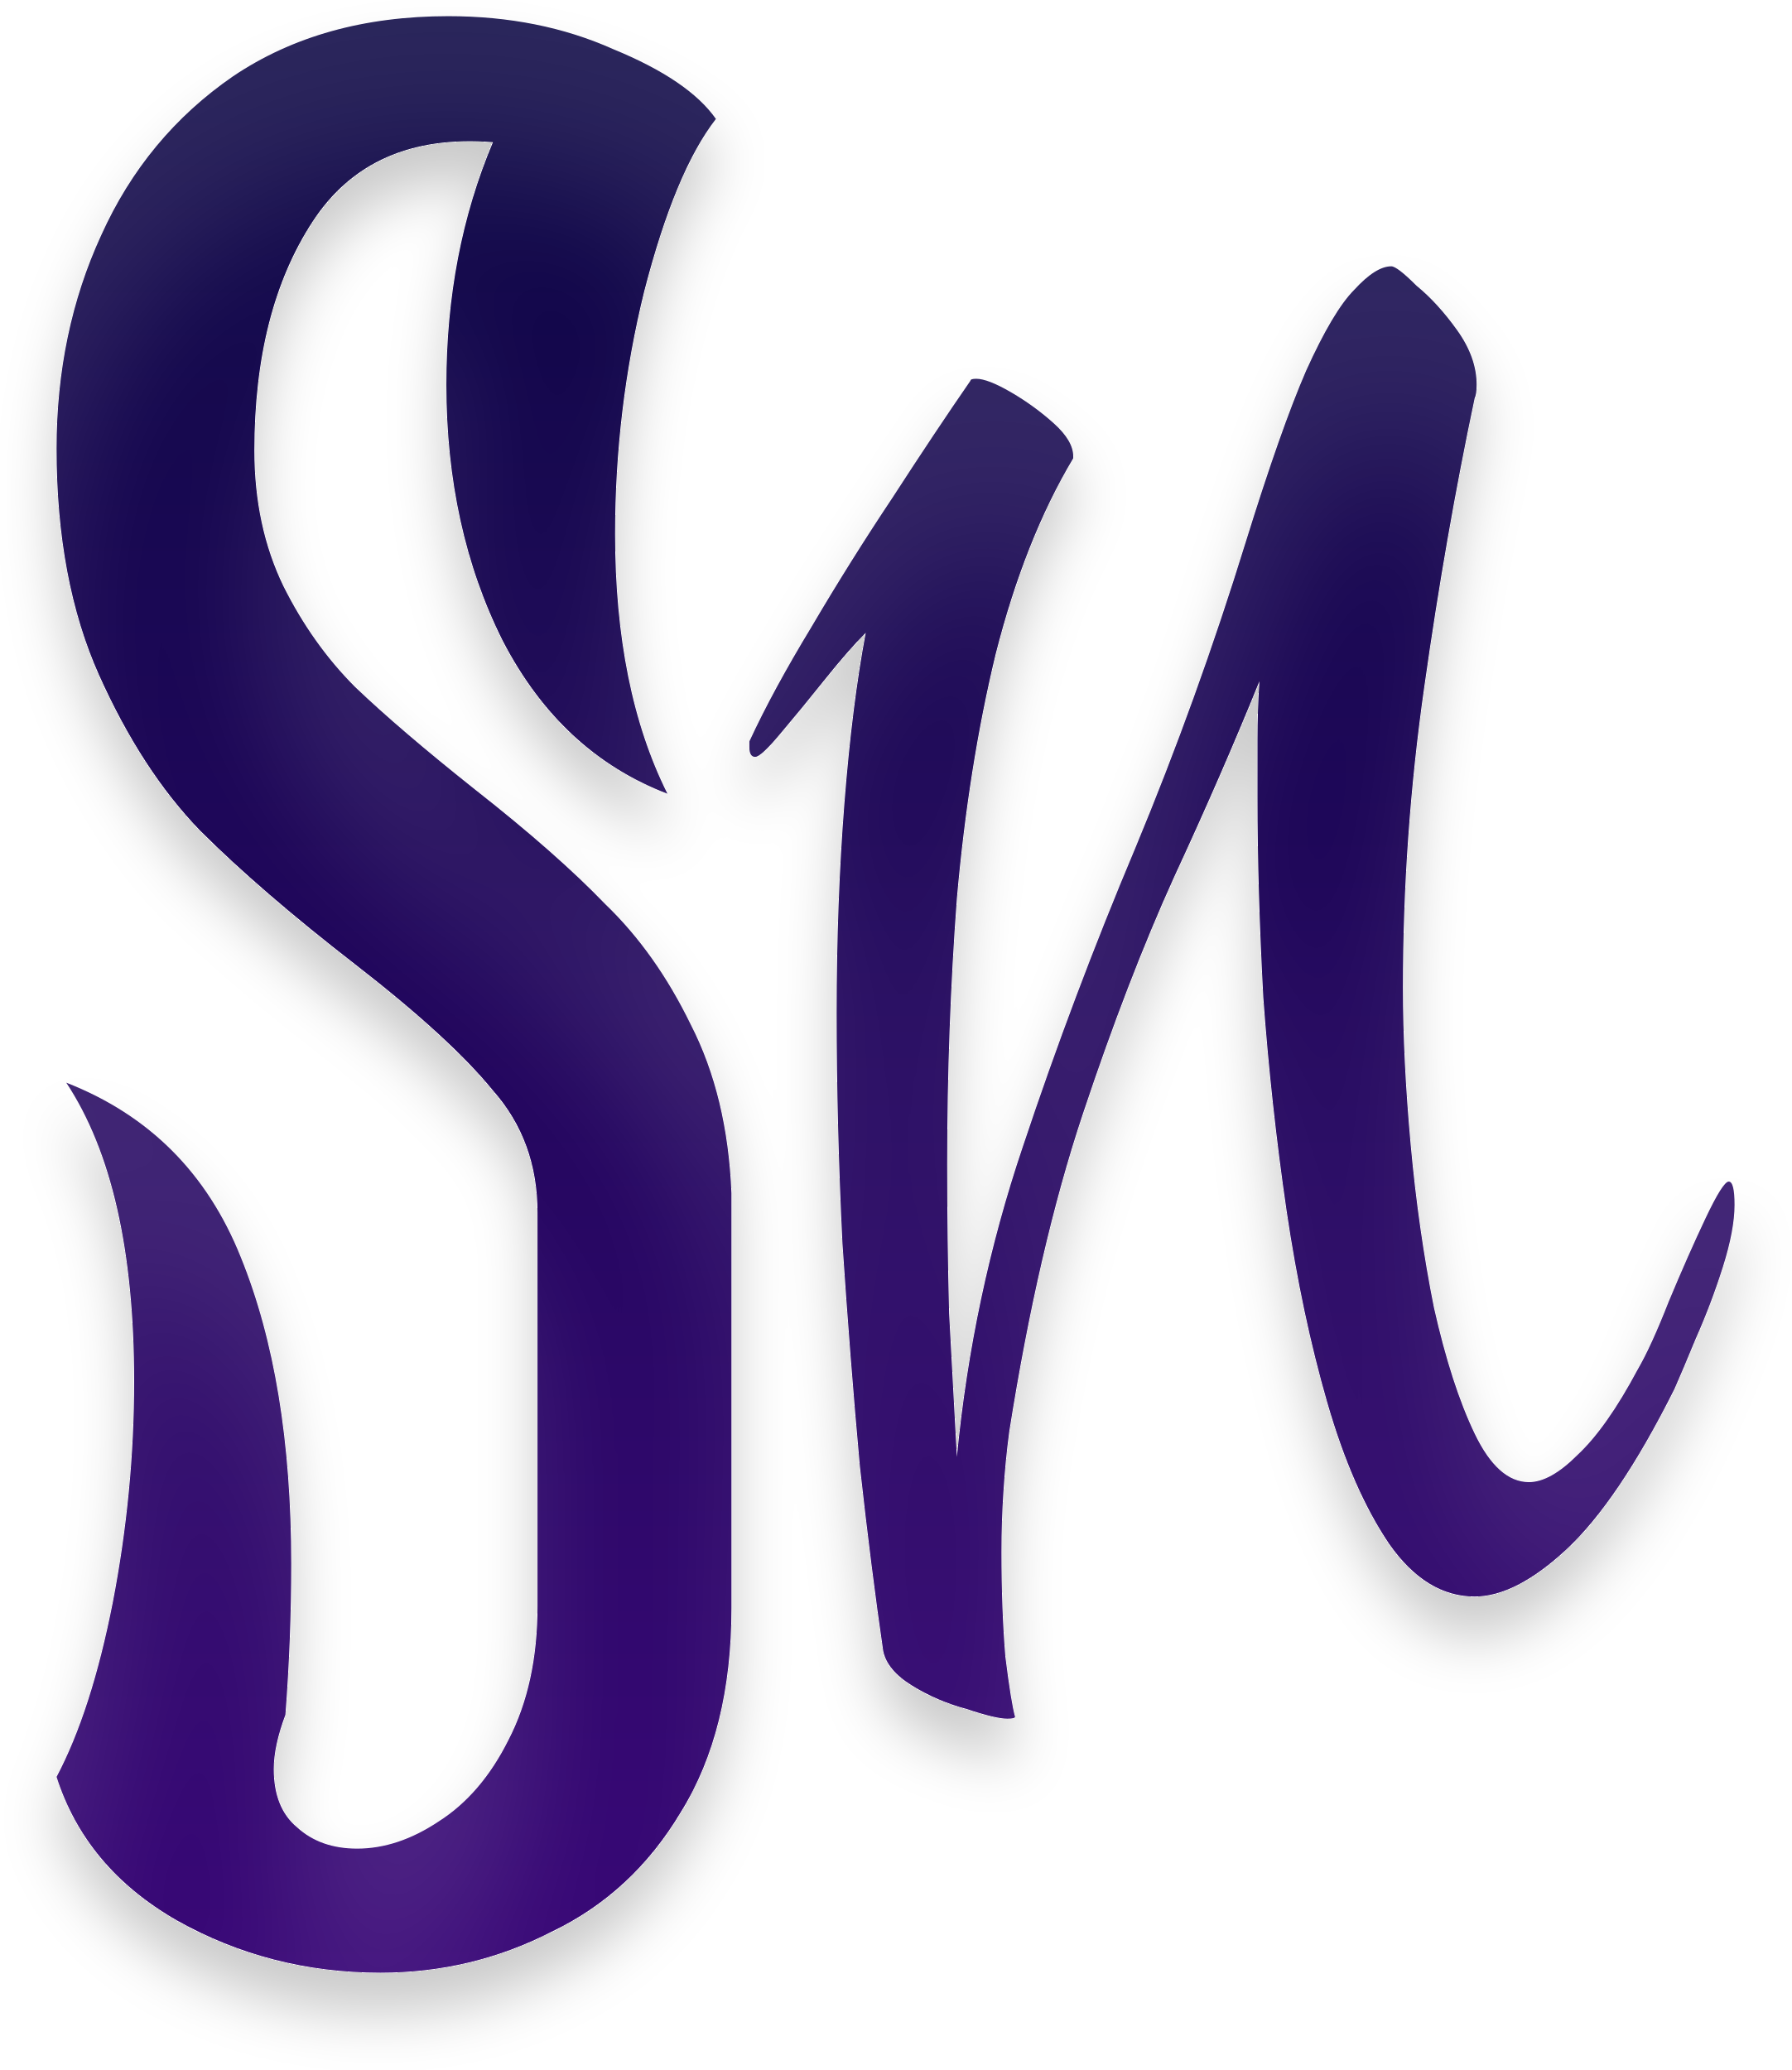
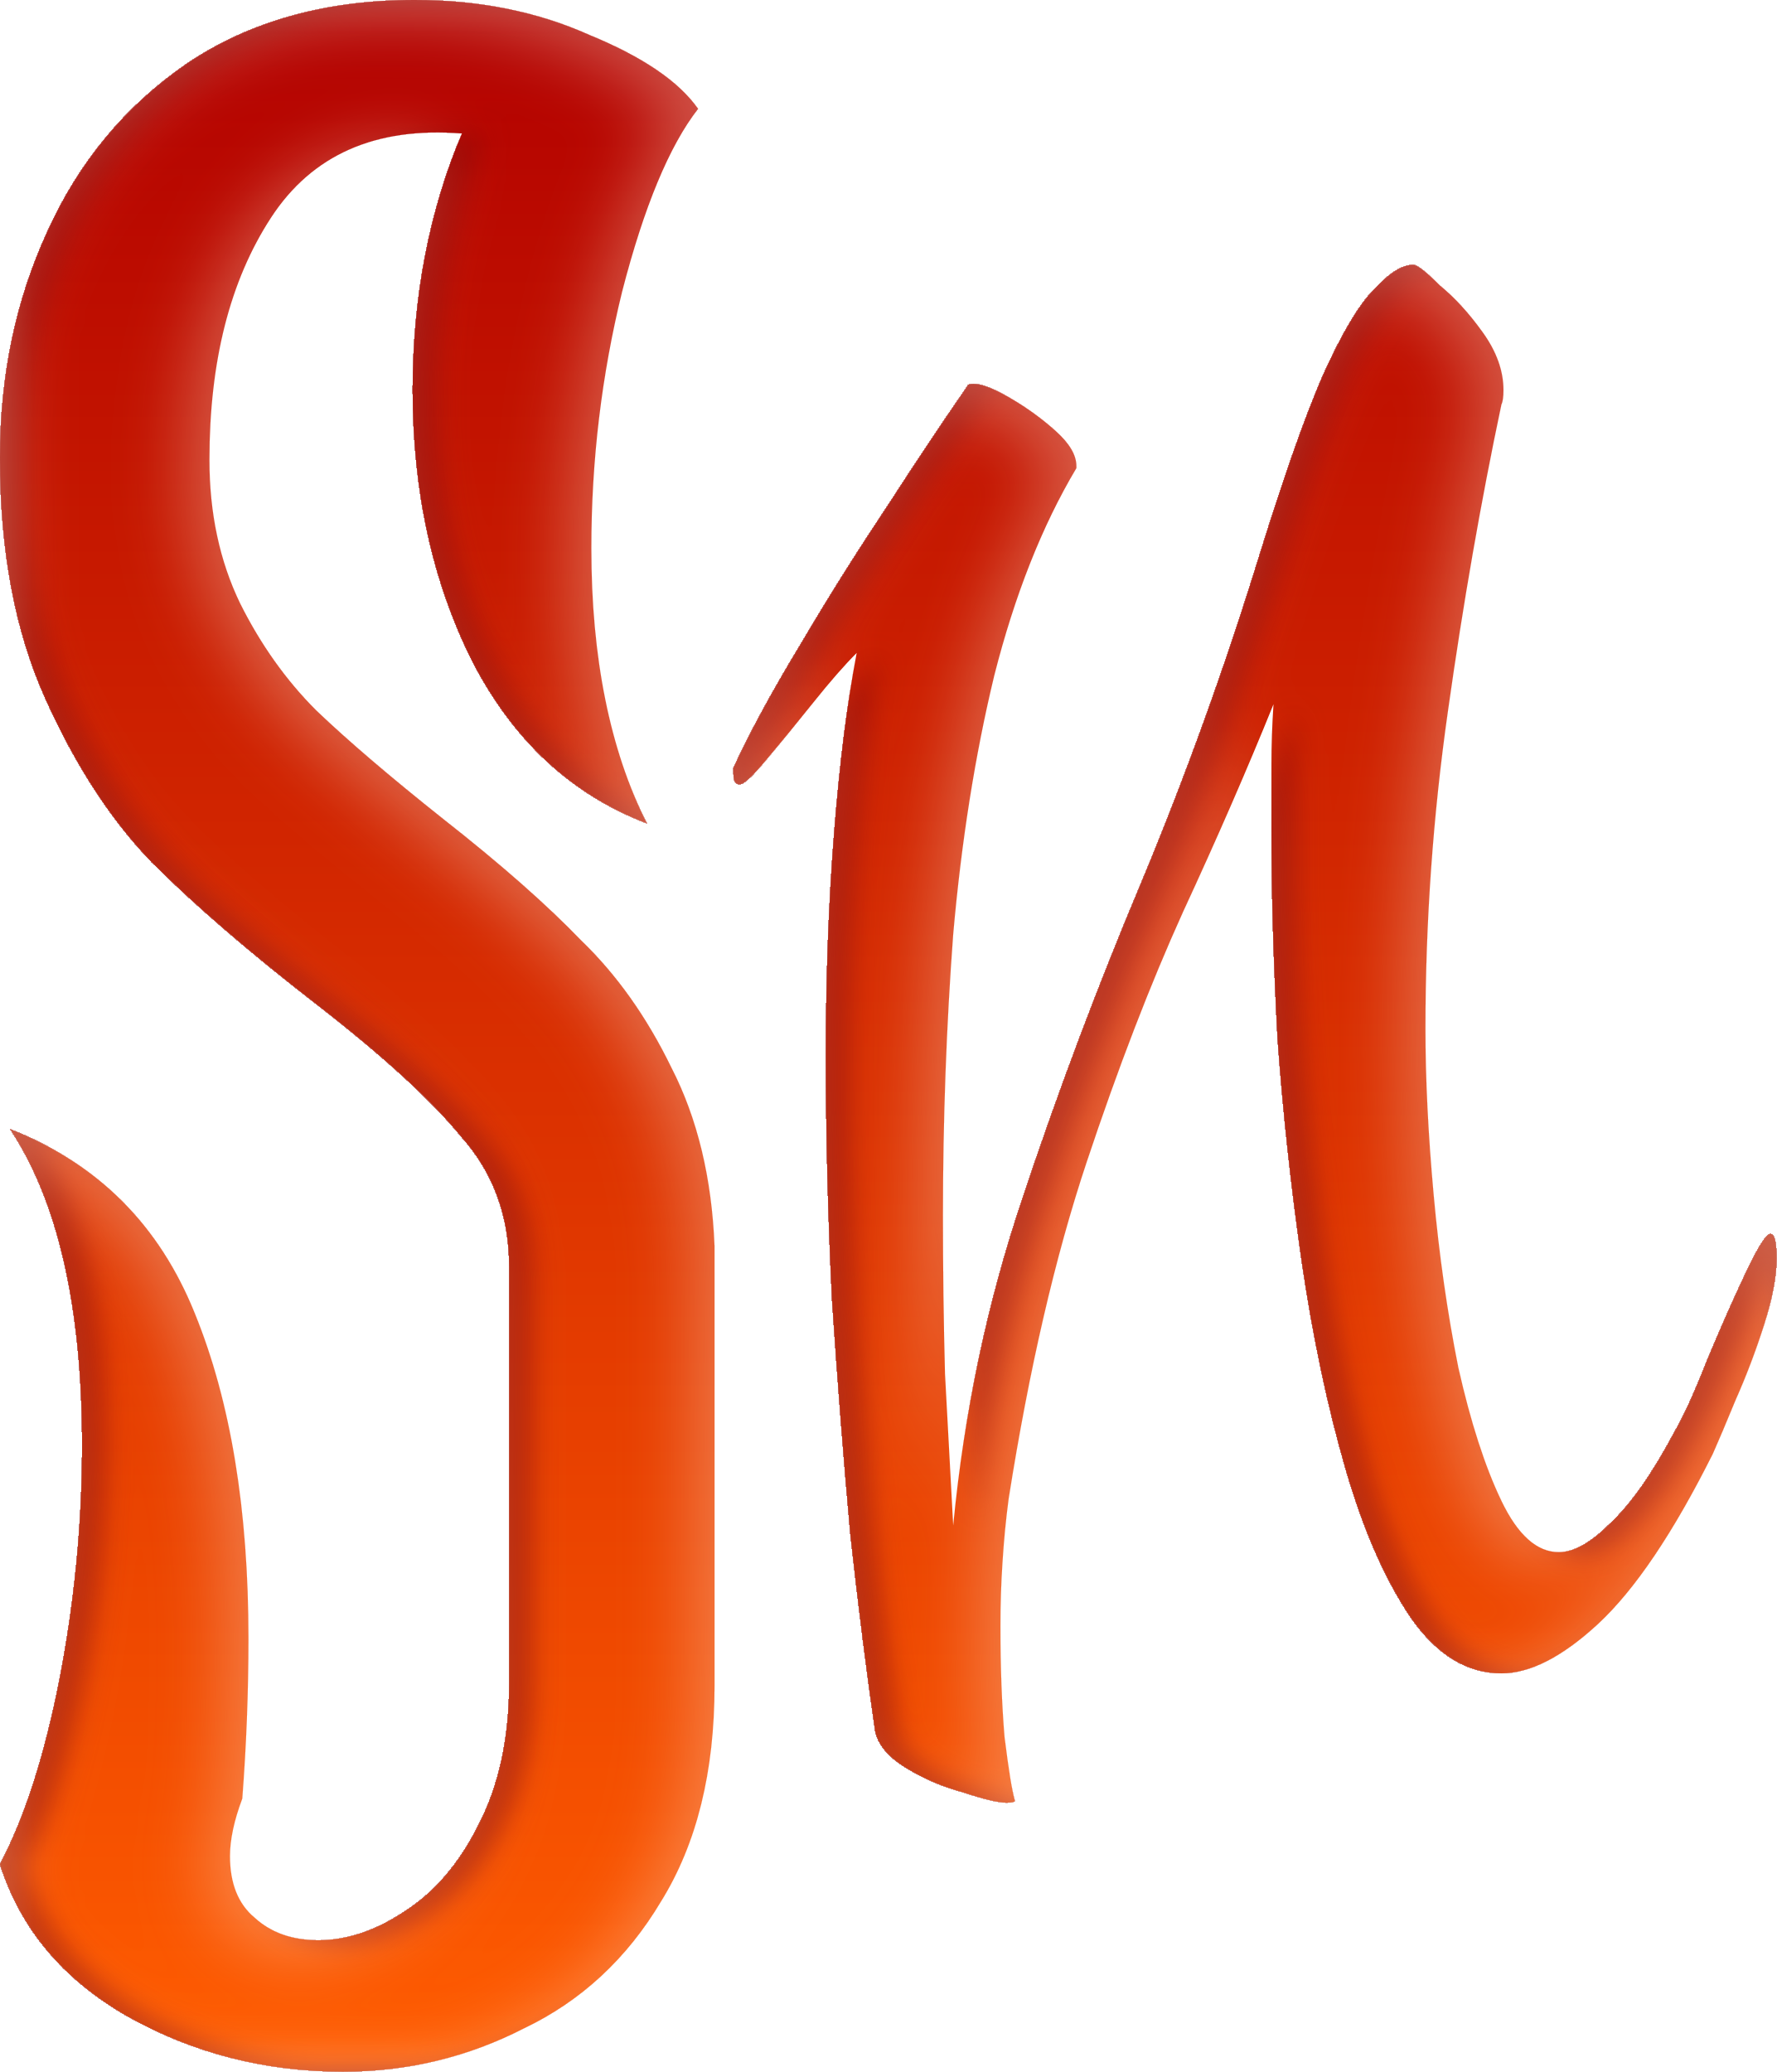
- <svg xmlns="http://www.w3.org/2000/svg" width="3325" height="3843" viewBox="0 0 3325 3843" fill="none">
-   <g filter="url(#filter0_di_21_507)">
-     <path d="M1869.86 3190.8C1855.46 3190.8 1830.26 3184.8 1794.26 3172.8C1758.26 3163.2 1724.66 3148.8 1693.46 3129.6C1662.26 3110.4 1644.26 3088.8 1639.46 3064.8C1625.06 2966.4 1610.66 2852.4 1596.26 2722.8C1584.26 2590.8 1573.46 2452.8 1563.86 2308.8C1556.66 2162.4 1553.06 2019.6 1553.06 1880.4C1553.06 1743.6 1557.86 1614 1567.46 1491.6C1577.06 1369.2 1590.26 1263.6 1607.06 1174.8C1585.46 1196.4 1560.26 1225.2 1531.46 1261.2C1502.66 1297.2 1475.06 1330.8 1448.66 1362C1424.66 1390.8 1409.06 1405.2 1401.86 1405.2C1394.66 1405.2 1391.06 1399.2 1391.06 1387.2V1376.4C1419.86 1314 1458.26 1243.2 1506.26 1164C1554.26 1082.4 1604.66 1002 1657.46 922.8C1710.26 841.2 1758.26 769.2 1801.46 706.8C1801.46 704.4 1805.06 703.2 1812.26 703.2C1826.66 703.2 1848.26 711.6 1877.06 728.4C1905.86 745.2 1932.26 764.4 1956.26 786C1980.26 807.6 1992.26 828 1992.26 847.2V850.8C1932.26 951.6 1884.26 1072.8 1848.26 1214.4C1814.66 1353.6 1790.66 1504.8 1776.26 1668C1764.26 1828.8 1758.26 1993.2 1758.26 2161.2C1758.26 2254.8 1759.46 2347.2 1761.86 2438.4C1766.66 2529.6 1771.46 2618.4 1776.26 2704.8C1795.46 2505.6 1836.26 2313.6 1898.66 2128.8C1961.06 1941.6 2030.66 1756.8 2107.46 1574.4C2184.26 1389.6 2252.66 1200 2312.66 1005.6C2355.86 866.4 2393.06 760.8 2424.26 688.8C2457.86 614.4 2487.86 564 2514.26 537.6C2540.66 508.8 2563.46 494.4 2582.66 494.4C2589.86 494.4 2605.46 506.4 2629.46 530.4C2655.86 552 2681.06 579.6 2705.06 613.2C2729.06 646.8 2741.06 680.4 2741.06 714C2741.06 726 2739.86 734.4 2737.46 739.2C2701.46 909.6 2670.26 1088.4 2643.86 1275.6C2617.46 1460.4 2604.26 1646.4 2604.26 1833.6C2604.26 1922.4 2609.06 2019.6 2618.66 2125.2C2628.26 2230.8 2642.66 2331.6 2661.86 2427.6C2683.46 2523.6 2708.66 2601.6 2737.46 2661.6C2766.26 2721.6 2799.86 2751.6 2838.26 2751.6C2864.66 2751.6 2894.66 2734.8 2928.26 2701.2C2964.26 2667.6 3001.46 2614.8 3039.86 2542.8C3056.66 2514 3075.86 2472 3097.46 2416.8C3121.46 2359.2 3144.26 2307.6 3165.86 2262C3187.46 2216.4 3201.86 2193.6 3209.06 2193.6C3216.26 2193.6 3219.86 2208 3219.86 2236.8C3219.86 2268 3212.66 2306.4 3198.26 2352C3183.86 2397.6 3167.06 2442 3147.86 2485.2C3131.06 2526 3117.86 2557.2 3108.26 2578.8C3038.66 2718 2971.46 2817.6 2906.66 2877.6C2844.26 2935.2 2787.86 2964 2737.46 2964C2677.46 2964 2624.66 2931.6 2579.06 2866.8C2533.46 2799.6 2495.06 2712 2463.86 2604C2432.66 2496 2407.46 2377.2 2388.26 2247.6C2369.06 2115.6 2354.66 1983.6 2345.06 1851.6C2337.86 1717.2 2334.26 1593.6 2334.26 1480.8C2334.26 1444.8 2334.26 1408.8 2334.26 1372.8C2334.26 1336.8 2335.46 1300.8 2337.86 1264.8C2292.26 1377.6 2239.46 1498.8 2179.46 1628.4C2121.86 1755.6 2065.46 1902 2010.26 2067.6C1955.06 2233.2 1909.46 2430 1873.46 2658C1868.66 2694 1865.06 2731.2 1862.66 2769.6C1860.26 2805.6 1859.06 2842.8 1859.06 2881.2C1859.06 2953.2 1861.46 3018 1866.26 3075.6C1873.46 3133.2 1879.46 3170.4 1884.26 3187.2C1884.26 3189.6 1879.46 3190.8 1869.86 3190.8Z" fill="url(#paint0_linear_21_507)" />
-     <path d="M1357.8 2985.6C1357.8 3136.8 1326.6 3262.8 1264.2 3363.6C1204.2 3464.4 1123.8 3538.8 1023 3586.8C924.6 3637.2 819 3662.4 706.2 3662.4C569.4 3662.4 443.4 3630 328.2 3565.2C215.4 3500.4 141 3411.6 105 3298.8C148.2 3217.2 183 3109.2 209.4 2974.8C235.8 2838 249 2701.2 249 2564.4C249 2322 207 2137.2 123 2010C276.6 2070 384.6 2178 447 2334C509.4 2487.6 540.6 2677.2 540.6 2902.8C540.6 2996.4 537 3090 529.8 3183.6C515.4 3222 508.2 3255.6 508.2 3284.4C508.2 3332.4 522.6 3368.4 551.4 3392.4C580.2 3418.8 617.4 3432 663 3432C713.4 3432 763.8 3415.2 814.2 3381.6C867 3348 910.2 3297.6 943.8 3230.4C979.8 3160.8 997.8 3078 997.8 2982V2251.2C997.8 2162.4 970.2 2086.8 915 2024.4C862.2 1959.6 777 1881.6 659.4 1790.4C541.8 1699.2 445.8 1616.4 371.4 1542C299.4 1467.6 237 1371.6 184.2 1254C131.4 1136.4 105 996 105 832.8C105 688.8 132.6 556.8 187.8 436.8C243 314.4 324.6 216 432.6 141.6C543 67.2 676.2 30 832.2 30C945 30 1047 50.4 1138.2 91.2C1231.8 129.6 1295.4 172.8 1329 220.8C1278.6 285.6 1234.2 392.4 1195.8 541.2C1159.8 687.6 1141.8 837.6 1141.8 991.2C1141.8 1183.2 1174.2 1344 1239 1473.6C1107 1423.2 1005 1328.4 933 1189.2C863.4 1050 828.6 891.6 828.6 714C828.6 550.8 857.4 400.8 915 264C763.8 252 652.2 301.2 580.2 411.6C508.2 522 472.2 663.6 472.2 836.4C472.2 930 490.2 1014 526.2 1088.4C562.2 1160.4 606.6 1222.8 659.4 1275.6C714.6 1328.4 789 1392 882.6 1466.4C983.4 1545.6 1063.8 1616.4 1123.8 1678.8C1186.2 1738.8 1239 1813.2 1282.2 1902C1327.8 1990.8 1353 2095.2 1357.8 2215.2V2985.6Z" fill="url(#paint1_linear_21_507)" />
+ <svg xmlns="http://www.w3.org/2000/svg" width="3115" height="3633" viewBox="0 0 3115 3633" fill="none">
+   <g filter="url(#filter0_ii_3017_28)">
+     <path d="M1764.86 3160.8C1750.46 3160.8 1725.26 3154.8 1689.26 3142.8C1653.26 3133.2 1619.66 3118.8 1588.46 3099.6C1557.26 3080.4 1539.26 3058.8 1534.46 3034.8C1520.06 2936.4 1505.66 2822.4 1491.26 2692.8C1479.26 2560.8 1468.46 2422.8 1458.86 2278.8C1451.66 2132.4 1448.06 1989.6 1448.06 1850.4C1448.06 1713.6 1452.86 1584 1462.46 1461.6C1472.06 1339.2 1485.26 1233.6 1502.06 1144.8C1480.46 1166.4 1455.26 1195.2 1426.46 1231.2C1397.66 1267.2 1370.06 1300.8 1343.66 1332C1319.66 1360.8 1304.06 1375.2 1296.86 1375.2C1289.66 1375.2 1286.06 1369.2 1286.06 1357.2V1346.4C1314.86 1284 1353.26 1213.2 1401.26 1134C1449.26 1052.4 1499.66 972 1552.46 892.8C1605.26 811.2 1653.26 739.2 1696.46 676.8C1696.46 674.4 1700.06 673.2 1707.26 673.2C1721.66 673.2 1743.26 681.6 1772.06 698.4C1800.86 715.2 1827.26 734.4 1851.26 756C1875.26 777.6 1887.26 798 1887.26 817.2V820.8C1827.26 921.6 1779.26 1042.8 1743.26 1184.4C1709.66 1323.6 1685.66 1474.8 1671.26 1638C1659.26 1798.8 1653.26 1963.2 1653.26 2131.2C1653.26 2224.8 1654.46 2317.2 1656.86 2408.4C1661.66 2499.6 1666.46 2588.4 1671.26 2674.8C1690.46 2475.6 1731.26 2283.6 1793.66 2098.8C1856.06 1911.6 1925.66 1726.8 2002.46 1544.4C2079.26 1359.6 2147.66 1170 2207.66 975.6C2250.86 836.4 2288.06 730.8 2319.26 658.8C2352.86 584.4 2382.86 534 2409.26 507.6C2435.66 478.8 2458.46 464.4 2477.66 464.4C2484.86 464.4 2500.46 476.4 2524.46 500.4C2550.86 522 2576.06 549.6 2600.06 583.2C2624.06 616.8 2636.06 650.4 2636.06 684C2636.06 696 2634.86 704.4 2632.46 709.2C2596.46 879.6 2565.26 1058.4 2538.86 1245.6C2512.46 1430.4 2499.26 1616.4 2499.26 1803.6C2499.26 1892.4 2504.06 1989.6 2513.66 2095.2C2523.26 2200.8 2537.66 2301.6 2556.86 2397.6C2578.46 2493.6 2603.66 2571.6 2632.46 2631.6C2661.26 2691.6 2694.86 2721.6 2733.26 2721.6C2759.66 2721.6 2789.66 2704.8 2823.26 2671.2C2859.26 2637.6 2896.46 2584.8 2934.86 2512.8C2951.66 2484 2970.86 2442 2992.46 2386.8C3016.46 2329.2 3039.26 2277.6 3060.86 2232C3082.46 2186.4 3096.86 2163.6 3104.06 2163.6C3111.26 2163.6 3114.86 2178 3114.86 2206.8C3114.86 2238 3107.66 2276.4 3093.26 2322C3078.86 2367.6 3062.06 2412 3042.86 2455.2C3026.06 2496 3012.86 2527.2 3003.26 2548.8C2933.66 2688 2866.46 2787.6 2801.66 2847.6C2739.26 2905.2 2682.86 2934 2632.46 2934C2572.46 2934 2519.66 2901.6 2474.06 2836.8C2428.46 2769.6 2390.06 2682 2358.86 2574C2327.66 2466 2302.46 2347.2 2283.26 2217.6C2264.06 2085.6 2249.66 1953.6 2240.06 1821.6C2232.86 1687.2 2229.26 1563.6 2229.26 1450.8C2229.26 1414.8 2229.26 1378.8 2229.26 1342.8C2229.26 1306.8 2230.46 1270.8 2232.86 1234.8C2187.26 1347.6 2134.46 1468.8 2074.46 1598.4C2016.86 1725.6 1960.46 1872 1905.26 2037.6C1850.06 2203.2 1804.46 2400 1768.46 2628C1763.66 2664 1760.06 2701.2 1757.66 2739.6C1755.26 2775.6 1754.06 2812.8 1754.06 2851.2C1754.06 2923.2 1756.46 2988 1761.26 3045.6C1768.46 3103.2 1774.46 3140.4 1779.26 3157.2C1779.26 3159.6 1774.46 3160.8 1764.86 3160.8Z" fill="url(#paint0_linear_3017_28)" />
+     <path d="M1252.8 2955.6C1252.8 3106.8 1221.6 3232.8 1159.2 3333.6C1099.2 3434.4 1018.8 3508.8 918 3556.8C819.6 3607.2 714 3632.4 601.2 3632.4C464.4 3632.4 338.4 3600 223.2 3535.2C110.4 3470.4 36 3381.6 0 3268.8C43.2 3187.2 78 3079.2 104.4 2944.8C130.8 2808 144 2671.2 144 2534.4C144 2292 102 2107.2 18 1980C171.6 2040 279.6 2148 342 2304C404.4 2457.6 435.6 2647.2 435.6 2872.8C435.6 2966.4 432 3060 424.8 3153.6C410.4 3192 403.2 3225.6 403.2 3254.4C403.2 3302.4 417.6 3338.4 446.4 3362.4C475.2 3388.8 512.4 3402 558 3402C608.4 3402 658.8 3385.2 709.2 3351.6C762 3318 805.2 3267.6 838.8 3200.4C874.8 3130.8 892.8 3048 892.8 2952V2221.2C892.8 2132.4 865.2 2056.8 810 1994.4C757.2 1929.6 672 1851.6 554.4 1760.4C436.8 1669.2 340.8 1586.4 266.4 1512C194.4 1437.6 132 1341.6 79.2 1224C26.4 1106.4 0 966 0 802.8C0 658.8 27.6 526.8 82.8 406.8C138 284.4 219.6 186 327.6 111.6C438 37.2 571.2 0 727.2 0C840 0 942 20.4 1033.2 61.2C1126.8 99.6 1190.4 142.8 1224 190.8C1173.6 255.6 1129.2 362.4 1090.8 511.2C1054.8 657.6 1036.8 807.6 1036.8 961.2C1036.8 1153.2 1069.2 1314 1134 1443.6C1002 1393.2 900 1298.4 828 1159.2C758.4 1020 723.6 861.6 723.6 684C723.6 520.8 752.4 370.8 810 234C658.8 222 547.2 271.2 475.2 381.6C403.2 492 367.2 633.6 367.2 806.4C367.2 900 385.2 984 421.2 1058.4C457.2 1130.4 501.6 1192.8 554.4 1245.6C609.6 1298.4 684 1362 777.6 1436.4C878.4 1515.6 958.8 1586.4 1018.8 1648.8C1081.2 1708.8 1134 1783.2 1177.2 1872C1222.8 1960.8 1248 2065.2 1252.8 2185.2V2955.6Z" fill="url(#paint1_linear_3017_28)" />
  </g>
  <defs>
-     <filter id="filter0_di_21_507" x="0" y="0" width="3324.86" height="3962.4" filterUnits="userSpaceOnUse" color-interpolation-filters="sRGB">
+     <filter id="filter0_ii_3017_28" x="-37" y="0" width="3193.86" height="3655.4" filterUnits="userSpaceOnUse" color-interpolation-filters="sRGB">
      <feFlood flood-opacity="0" result="BackgroundImageFix" />
+       <feBlend mode="normal" in="SourceGraphic" in2="BackgroundImageFix" result="shape" />
      <feColorMatrix in="SourceAlpha" type="matrix" values="0 0 0 0 0 0 0 0 0 0 0 0 0 0 0 0 0 0 127 0" result="hardAlpha" />
-       <feOffset dy="75" />
-       <feGaussianBlur stdDeviation="52.5" />
-       <feComposite in2="hardAlpha" operator="out" />
-       <feColorMatrix type="matrix" values="0 0 0 0 0 0 0 0 0 0 0 0 0 0 0 0 0 0 0.21 0" />
-       <feBlend mode="normal" in2="BackgroundImageFix" result="effect1_dropShadow_21_507" />
-       <feBlend mode="normal" in="SourceGraphic" in2="effect1_dropShadow_21_507" result="shape" />
+       <feOffset dx="42" dy="4" />
+       <feGaussianBlur stdDeviation="21.65" />
+       <feComposite in2="hardAlpha" operator="arithmetic" k2="-1" k3="1" />
+       <feColorMatrix type="matrix" values="0 0 0 0 0.538 0 0 0 0 0 0 0 0 0 0 0 0 0 0.55 0" />
+       <feBlend mode="normal" in2="shape" result="effect1_innerShadow_3017_28" />
      <feColorMatrix in="SourceAlpha" type="matrix" values="0 0 0 0 0 0 0 0 0 0 0 0 0 0 0 0 0 0 127 0" result="hardAlpha" />
-       <feOffset dy="300" />
-       <feGaussianBlur stdDeviation="150" />
+       <feOffset dx="-37" dy="23" />
+       <feGaussianBlur stdDeviation="62.95" />
      <feComposite in2="hardAlpha" operator="arithmetic" k2="-1" k3="1" />
-       <feColorMatrix type="matrix" values="0 0 0 0 1 0 0 0 0 1 0 0 0 0 1 0 0 0 0.15 0" />
-       <feBlend mode="normal" in2="shape" result="effect2_innerShadow_21_507" />
+       <feColorMatrix type="matrix" values="0 0 0 0 1 0 0 0 0 0.851 0 0 0 0 0.767 0 0 0 0.38 0" />
+       <feBlend mode="normal" in2="effect1_innerShadow_3017_28" result="effect2_innerShadow_3017_28" />
    </filter>
-     <linearGradient id="paint0_linear_21_507" x1="1662.43" y1="30" x2="1662.43" y2="3662.4" gradientUnits="userSpaceOnUse">
-       <stop stop-color="#05003E" />
-       <stop offset="1" stop-color="#330073" />
+     <linearGradient id="paint0_linear_3017_28" x1="1557.43" y1="0" x2="1557.43" y2="3632.4" gradientUnits="userSpaceOnUse">
+       <stop stop-color="#B20000" />
+       <stop offset="1" stop-color="#FF5C00" />
    </linearGradient>
-     <linearGradient id="paint1_linear_21_507" x1="1662.43" y1="30" x2="1662.43" y2="3662.4" gradientUnits="userSpaceOnUse">
-       <stop stop-color="#05003E" />
-       <stop offset="1" stop-color="#330073" />
+     <linearGradient id="paint1_linear_3017_28" x1="1557.43" y1="0" x2="1557.43" y2="3632.4" gradientUnits="userSpaceOnUse">
+       <stop stop-color="#B20000" />
+       <stop offset="1" stop-color="#FF5C00" />
    </linearGradient>
  </defs>
</svg>
